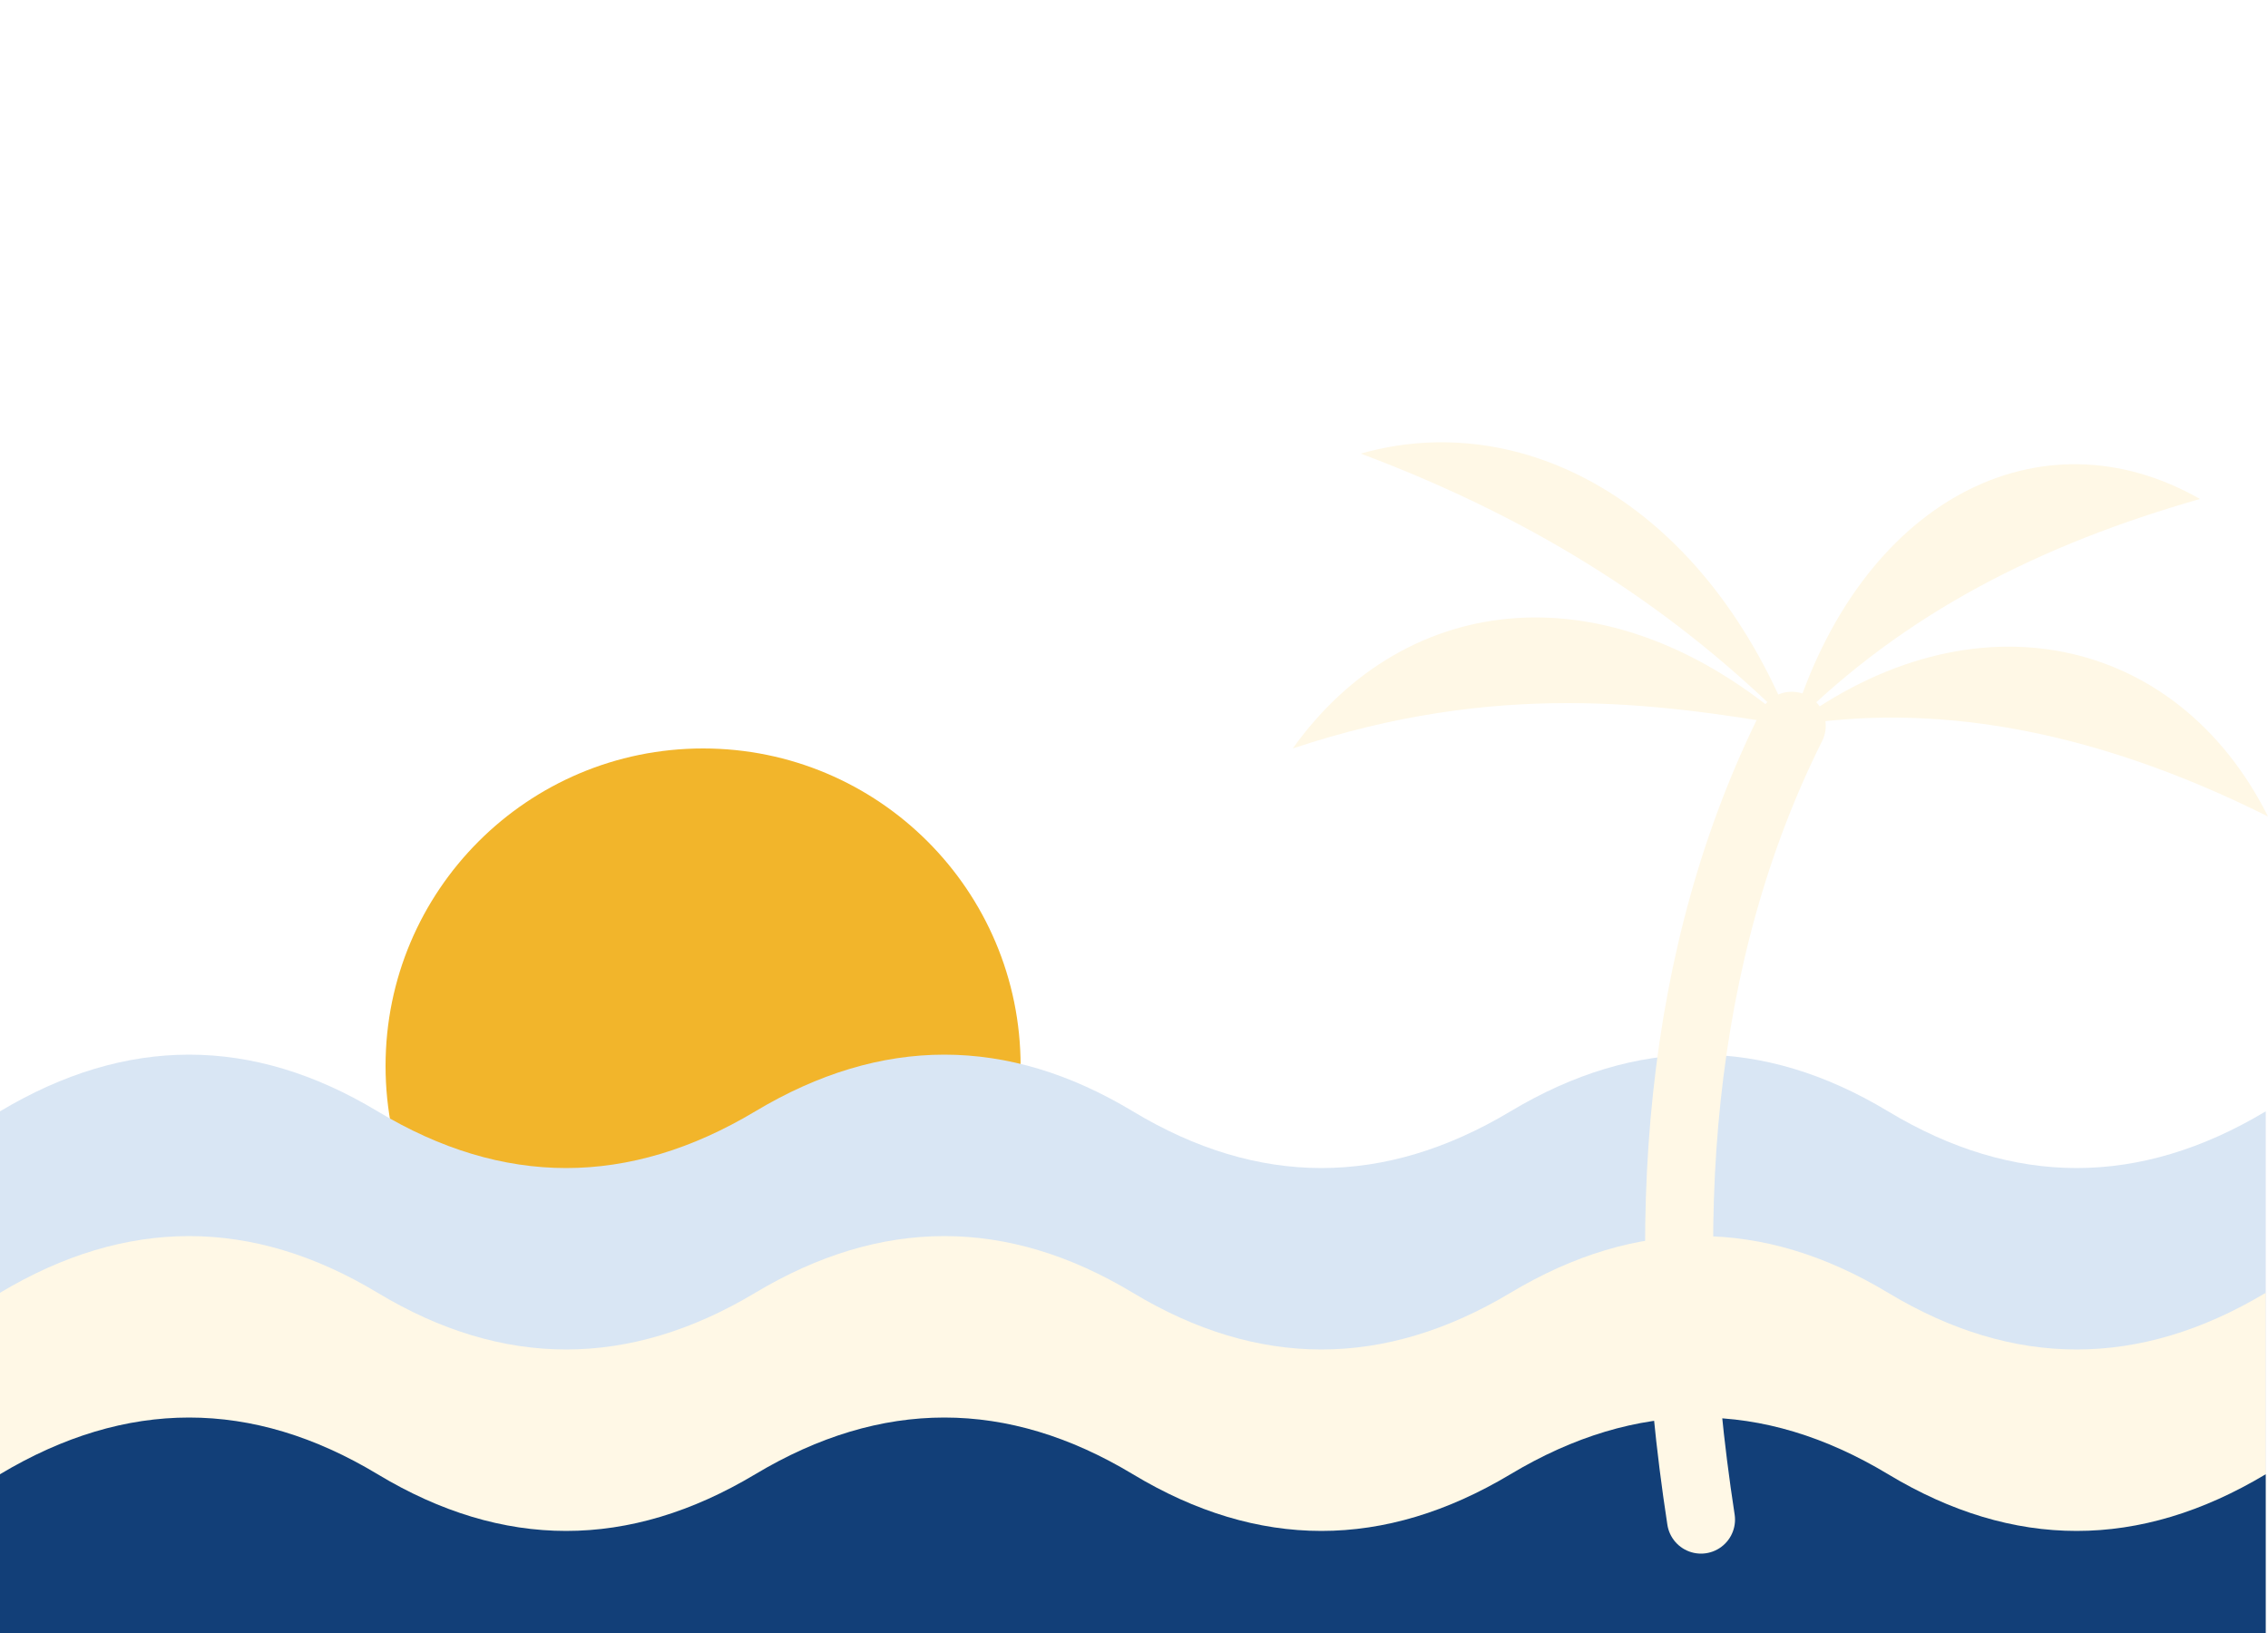
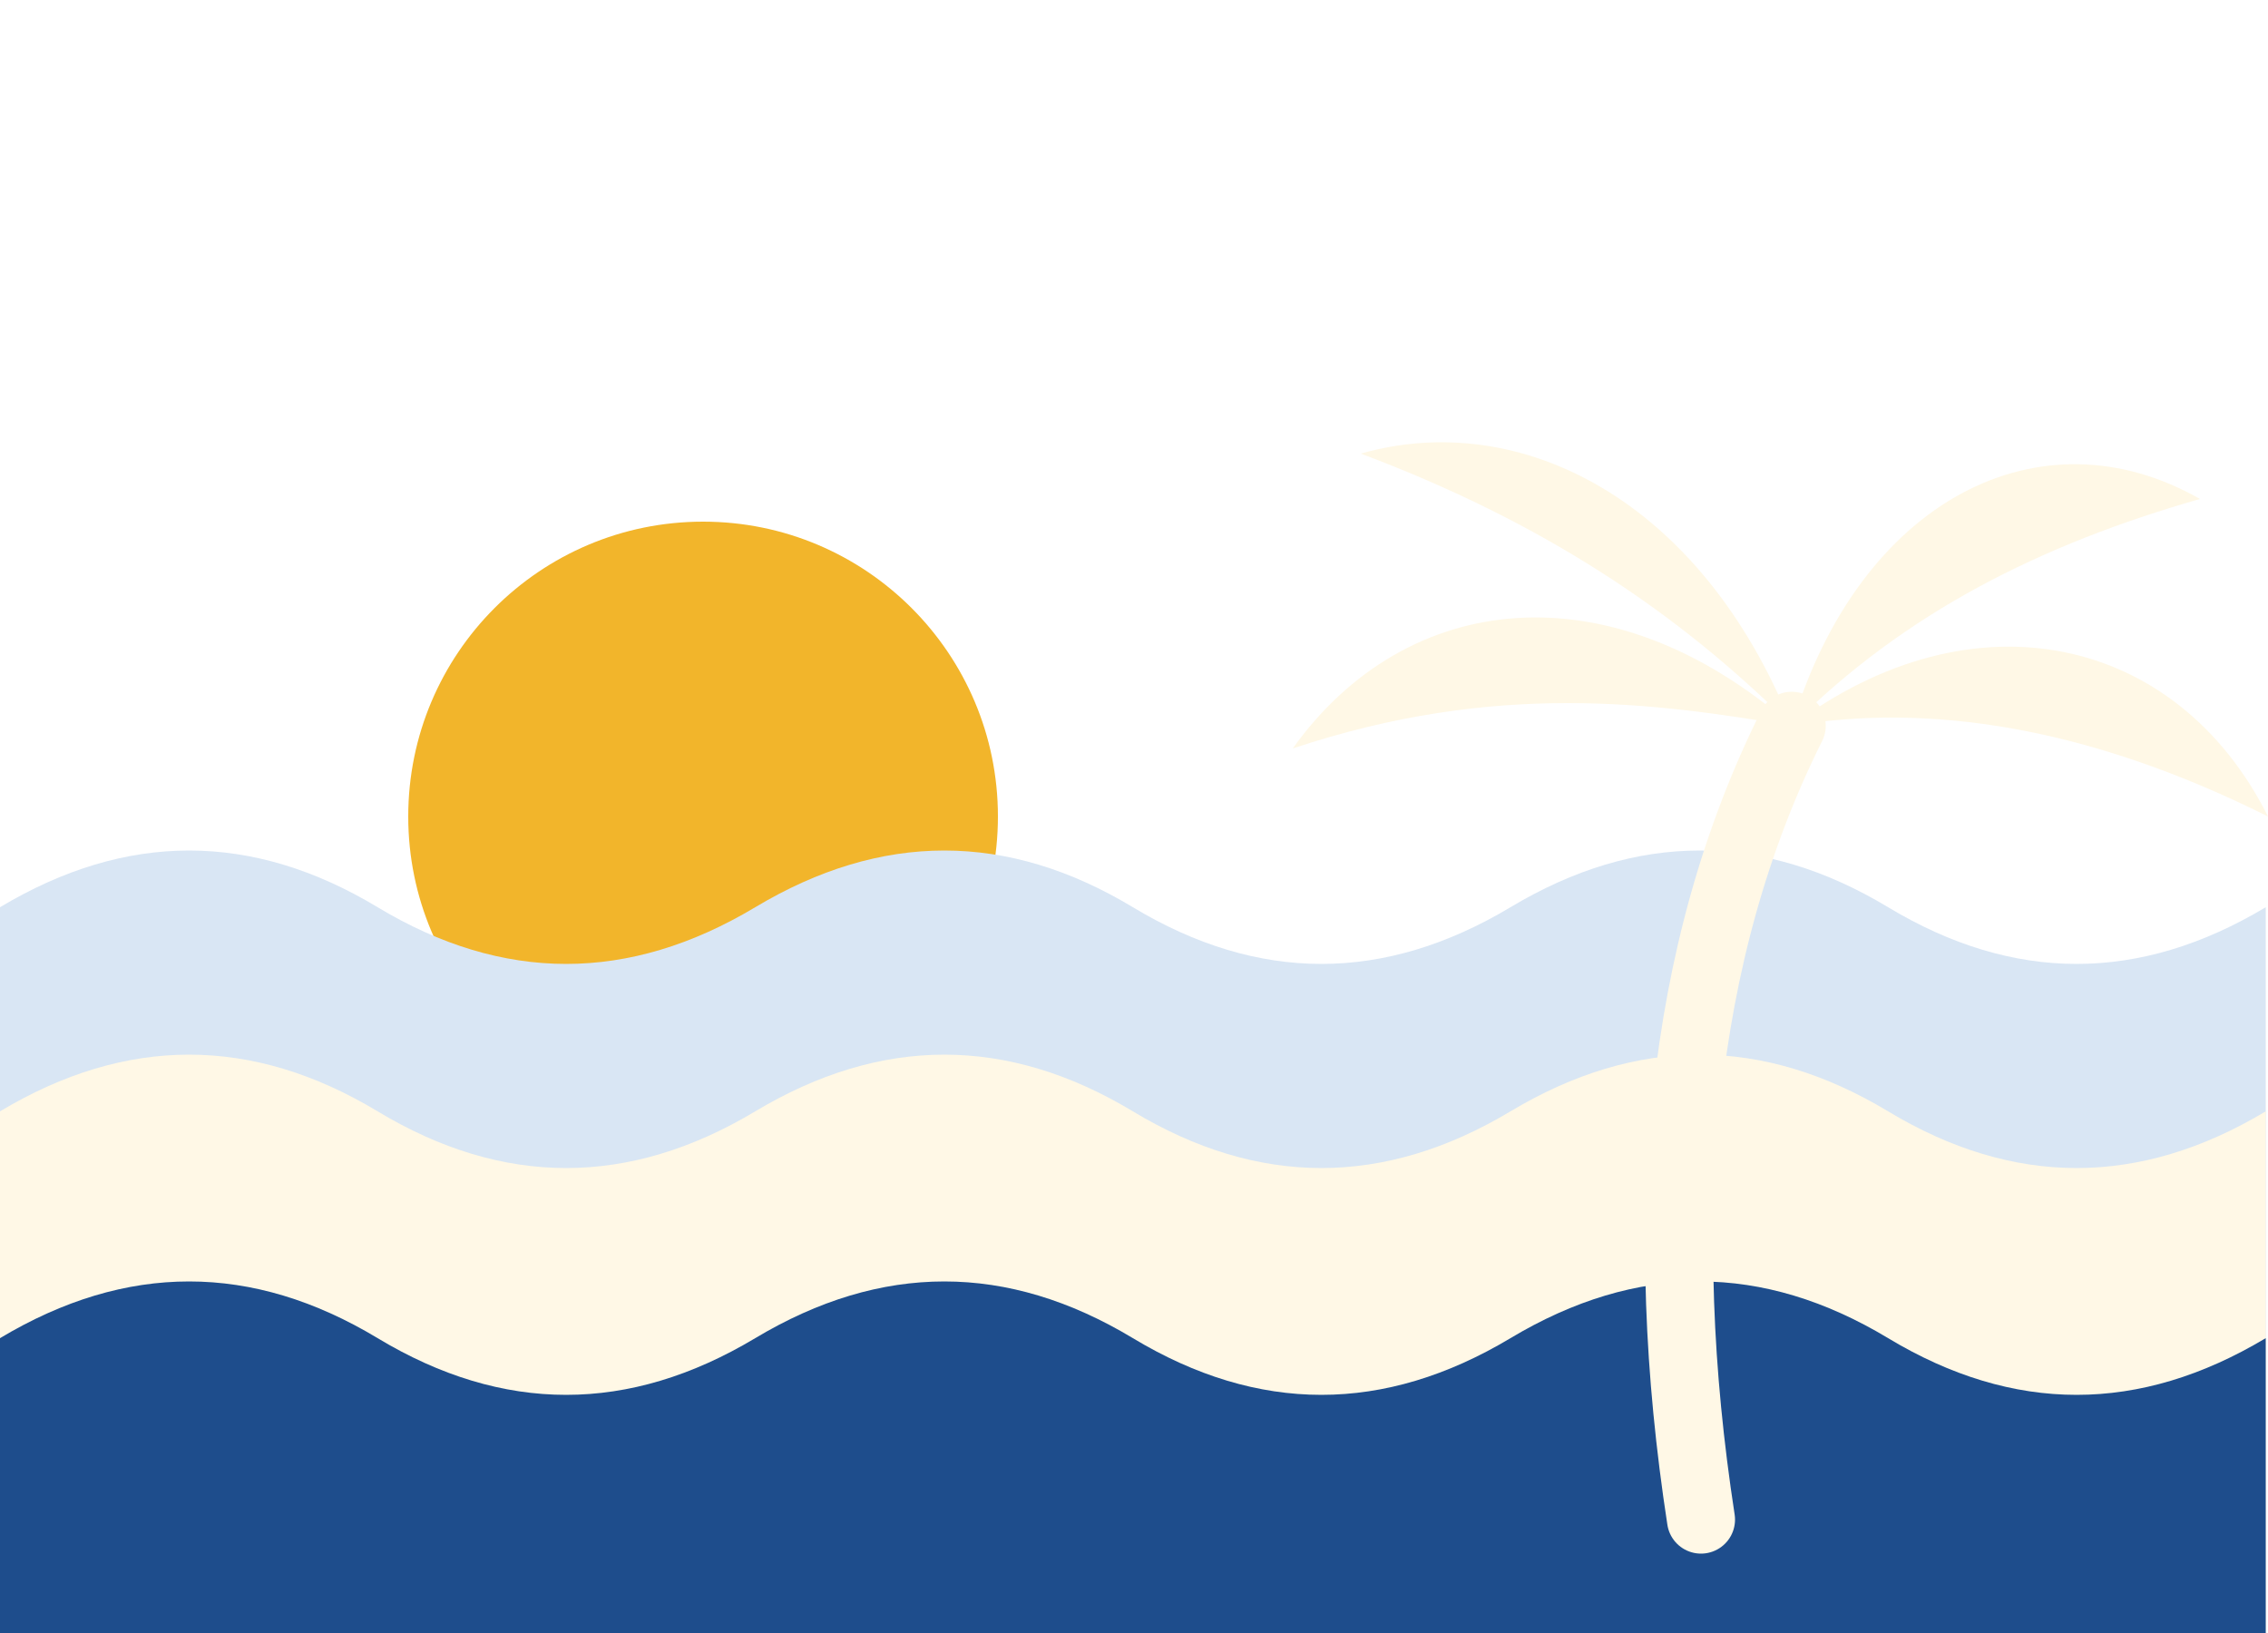
<svg xmlns="http://www.w3.org/2000/svg" viewBox="0 -22 200 144">
-   <circle cx="62" cy="72" r="28" fill="#F2B52B" />
-   <path d="M0 76 q 16.7 -10 33.3 0 t 33.3 0 t 33.3 0 t 33.3 0 t 33.3 0 t 33.3 0 V122 H0 Z" fill="#D9E6F4" />
-   <path d="M0 92 q 16.7 -10 33.3 0 t 33.3 0 t 33.3 0 t 33.3 0 t 33.3 0 t 33.3 0 V122 H0 Z" fill="#FFF8E6" />
-   <path d="M0 108 q 16.7 -10 33.3 0 t 33.3 0 t 33.3 0 t 33.3 0 t 33.3 0 t 33.3 0 V122 H0 Z" fill="#123F78" />
-   <path d="M150 112 C 146 86 148 62 158 42" fill="none" stroke="#FFF8E6" stroke-width="6" stroke-linecap="round" />
-   <path d="M158 42 C 142 28 124 30 114 44 C 132 38 146 40 158 42 Z" fill="#FFF8E6" />
-   <path d="M158 42 C 150 22 134 14 120 18 C 136 24 148 32 158 42 Z" fill="#FFF8E6" />
-   <path d="M158 42 C 164 22 180 14 194 22 C 180 26 168 32 158 42 Z" fill="#FFF8E6" />
-   <path d="M158 42 C 174 30 192 34 200 50 C 184 42 170 40 158 42 Z" fill="#FFF8E6" />
+   <circle cx="62" cy="50" r="26" fill="#F2B52B" />
+   <path d="M0 58 q16.7 -10 33.3 0 t33.3 0 t33.3 0 t33.3 0 t33.3 0 t33.3 0 V122 H0 Z" fill="#D9E6F4" />
+   <path d="M0 76 q16.7 -10 33.3 0 t33.3 0 t33.3 0 t33.3 0 t33.3 0 t33.3 0 V122 H0 Z" fill="#FFF8E6" />
+   <path d="M0 96 q16.7 -10 33.3 0 t33.3 0 t33.3 0 t33.3 0 t33.3 0 t33.3 0 V122 H0 Z" fill="#1E4D8C" />
+   <path d="M150 112 C146 86 148 62 158 42" fill="none" stroke="#FFF8E6" stroke-width="6" stroke-linecap="round" />
+   <path d="M158 42 C142 28 124 30 114 44 C132 38 146 40 158 42 Z" fill="#FFF8E6" />
+   <path d="M158 42 C150 22 134 14 120 18 C136 24 148 32 158 42 Z" fill="#FFF8E6" />
+   <path d="M158 42 C164 22 180 14 194 22 C180 26 168 32 158 42 Z" fill="#FFF8E6" />
+   <path d="M158 42 C174 30 192 34 200 50 C184 42 170 40 158 42 Z" fill="#FFF8E6" />
</svg>
